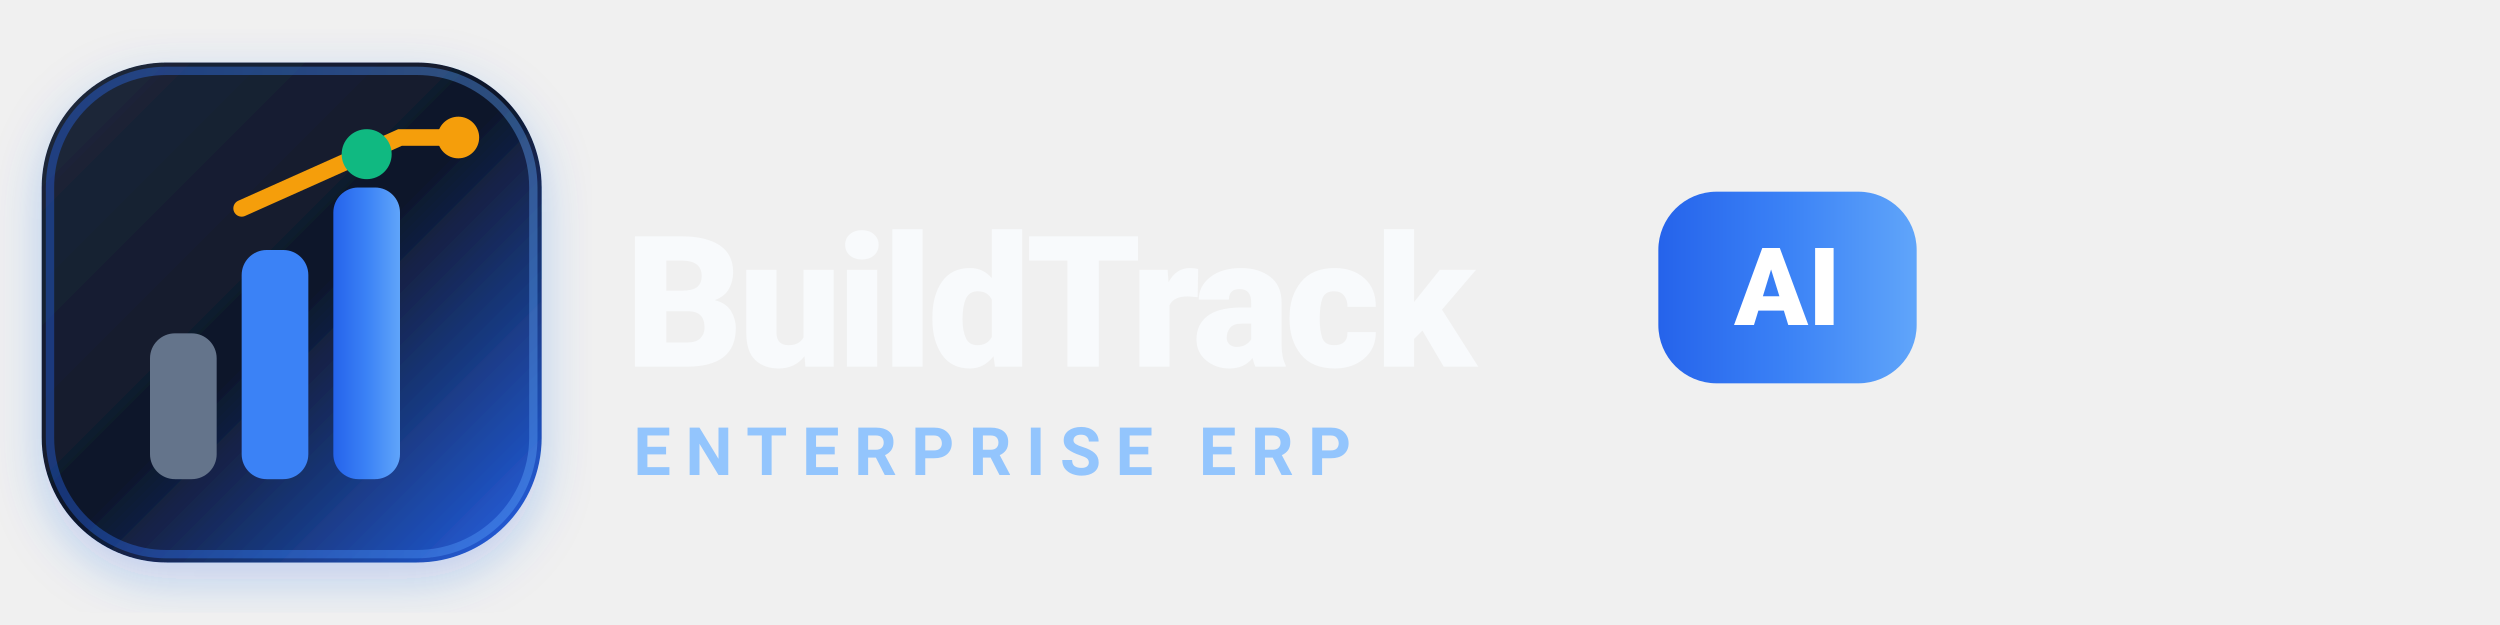
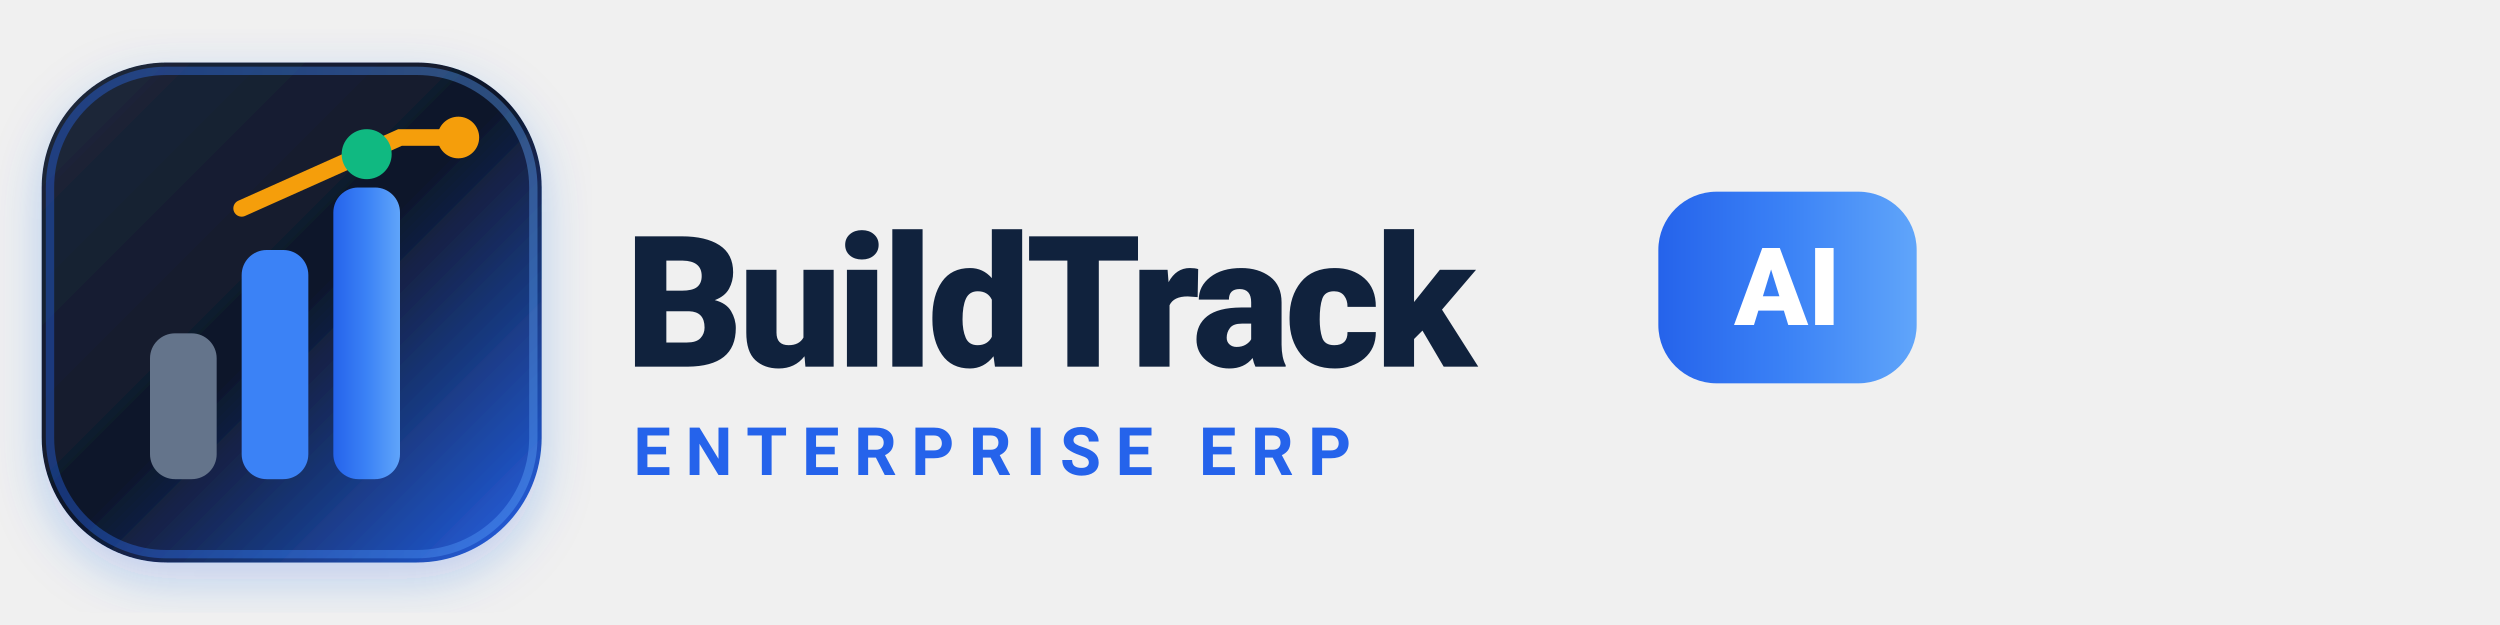
- <svg xmlns="http://www.w3.org/2000/svg" width="600" height="150" viewBox="0 0 600 150">
+ <svg xmlns="http://www.w3.org/2000/svg" width="600" height="150" viewBox="0 0 600 150" role="img" aria-labelledby="title">
  <defs>
    <linearGradient id="icon-grad" x1="0%" y1="0%" x2="100%" y2="100%">
      <stop offset="0%" stop-color="#1E293B" />
      <stop offset="50%" stop-color="#0F172A" />
      <stop offset="100%" stop-color="#2563EB" />
    </linearGradient>
    <linearGradient id="accent-grad" x1="0%" y1="0%" x2="100%" y2="0%">
      <stop offset="0%" stop-color="#2563EB" />
      <stop offset="50%" stop-color="#3B82F6" />
      <stop offset="100%" stop-color="#60A5FA" />
-     </linearGradient>
-     <linearGradient id="ai-glow" x1="0%" y1="0%" x2="100%" y2="100%">
-       <stop offset="0%" stop-color="#10B981" />
-       <stop offset="100%" stop-color="#3B82F6" />
    </linearGradient>
    <filter id="subtle-shadow" x="-10%" y="-10%" width="120%" height="120%">
      <feDropShadow dx="0" dy="4" stdDeviation="6" flood-color="#2563EB" flood-opacity="0.25" />
    </filter>
  </defs>
  <g transform="translate(10, 15)">
    <rect x="0" y="0" width="120" height="120" rx="30" fill="url(#icon-grad)" filter="url(#subtle-shadow)" />
    <rect x="2" y="2" width="116" height="116" rx="28" fill="none" stroke="url(#accent-grad)" stroke-width="2" stroke-opacity="0.4" />
    <rect x="26" y="65" width="16" height="35" rx="6" fill="#64748B" />
    <rect x="48" y="45" width="16" height="55" rx="6" fill="#3B82F6" />
    <rect x="70" y="30" width="16" height="70" rx="6" fill="url(#accent-grad)" />
    <path d="M 48 35 L 86 18 L 100 18" stroke="#F59E0B" stroke-width="4" stroke-linecap="round" fill="none" />
    <circle cx="100" cy="18" r="5" fill="#F59E0B" />
    <circle cx="78" cy="22" r="6" fill="#10B981" />
  </g>
  <g transform="translate(150, 88)">
-     <text x="0" y="0" font-family="-apple-system, BlinkMacSystemFont, 'Segoe UI', Roboto, 'Helvetica Neue', sans-serif" font-size="44" font-weight="900" fill="#F8FAFC" letter-spacing="-1.2">BuildTrack</text>
+     <text x="0" y="0" font-family="-apple-system, BlinkMacSystemFont, 'Segoe UI', Roboto, 'Helvetica Neue', sans-serif" font-size="44" font-weight="900" fill="#10223D" letter-spacing="-1.2">BuildTrack</text>
    <g transform="translate(248, -42)">
      <rect x="0" y="0" width="62" height="46" rx="14" fill="url(#accent-grad)" />
      <text x="31" y="32" font-family="-apple-system, BlinkMacSystemFont, 'Segoe UI', Roboto, sans-serif" font-size="26" font-weight="900" fill="#FFFFFF" text-anchor="middle">AI</text>
    </g>
-     <text x="2" y="26" font-family="-apple-system, BlinkMacSystemFont, 'Segoe UI', Roboto, sans-serif" font-size="16" font-weight="700" fill="#93C5FD" letter-spacing="3.5" text-transform="uppercase">ENTERPRISE ERP</text>
+     <text x="2" y="26" font-family="-apple-system, BlinkMacSystemFont, 'Segoe UI', Roboto, sans-serif" font-size="16" font-weight="700" fill="#2563EB" letter-spacing="3.5">ENTERPRISE ERP</text>
  </g>
</svg>
